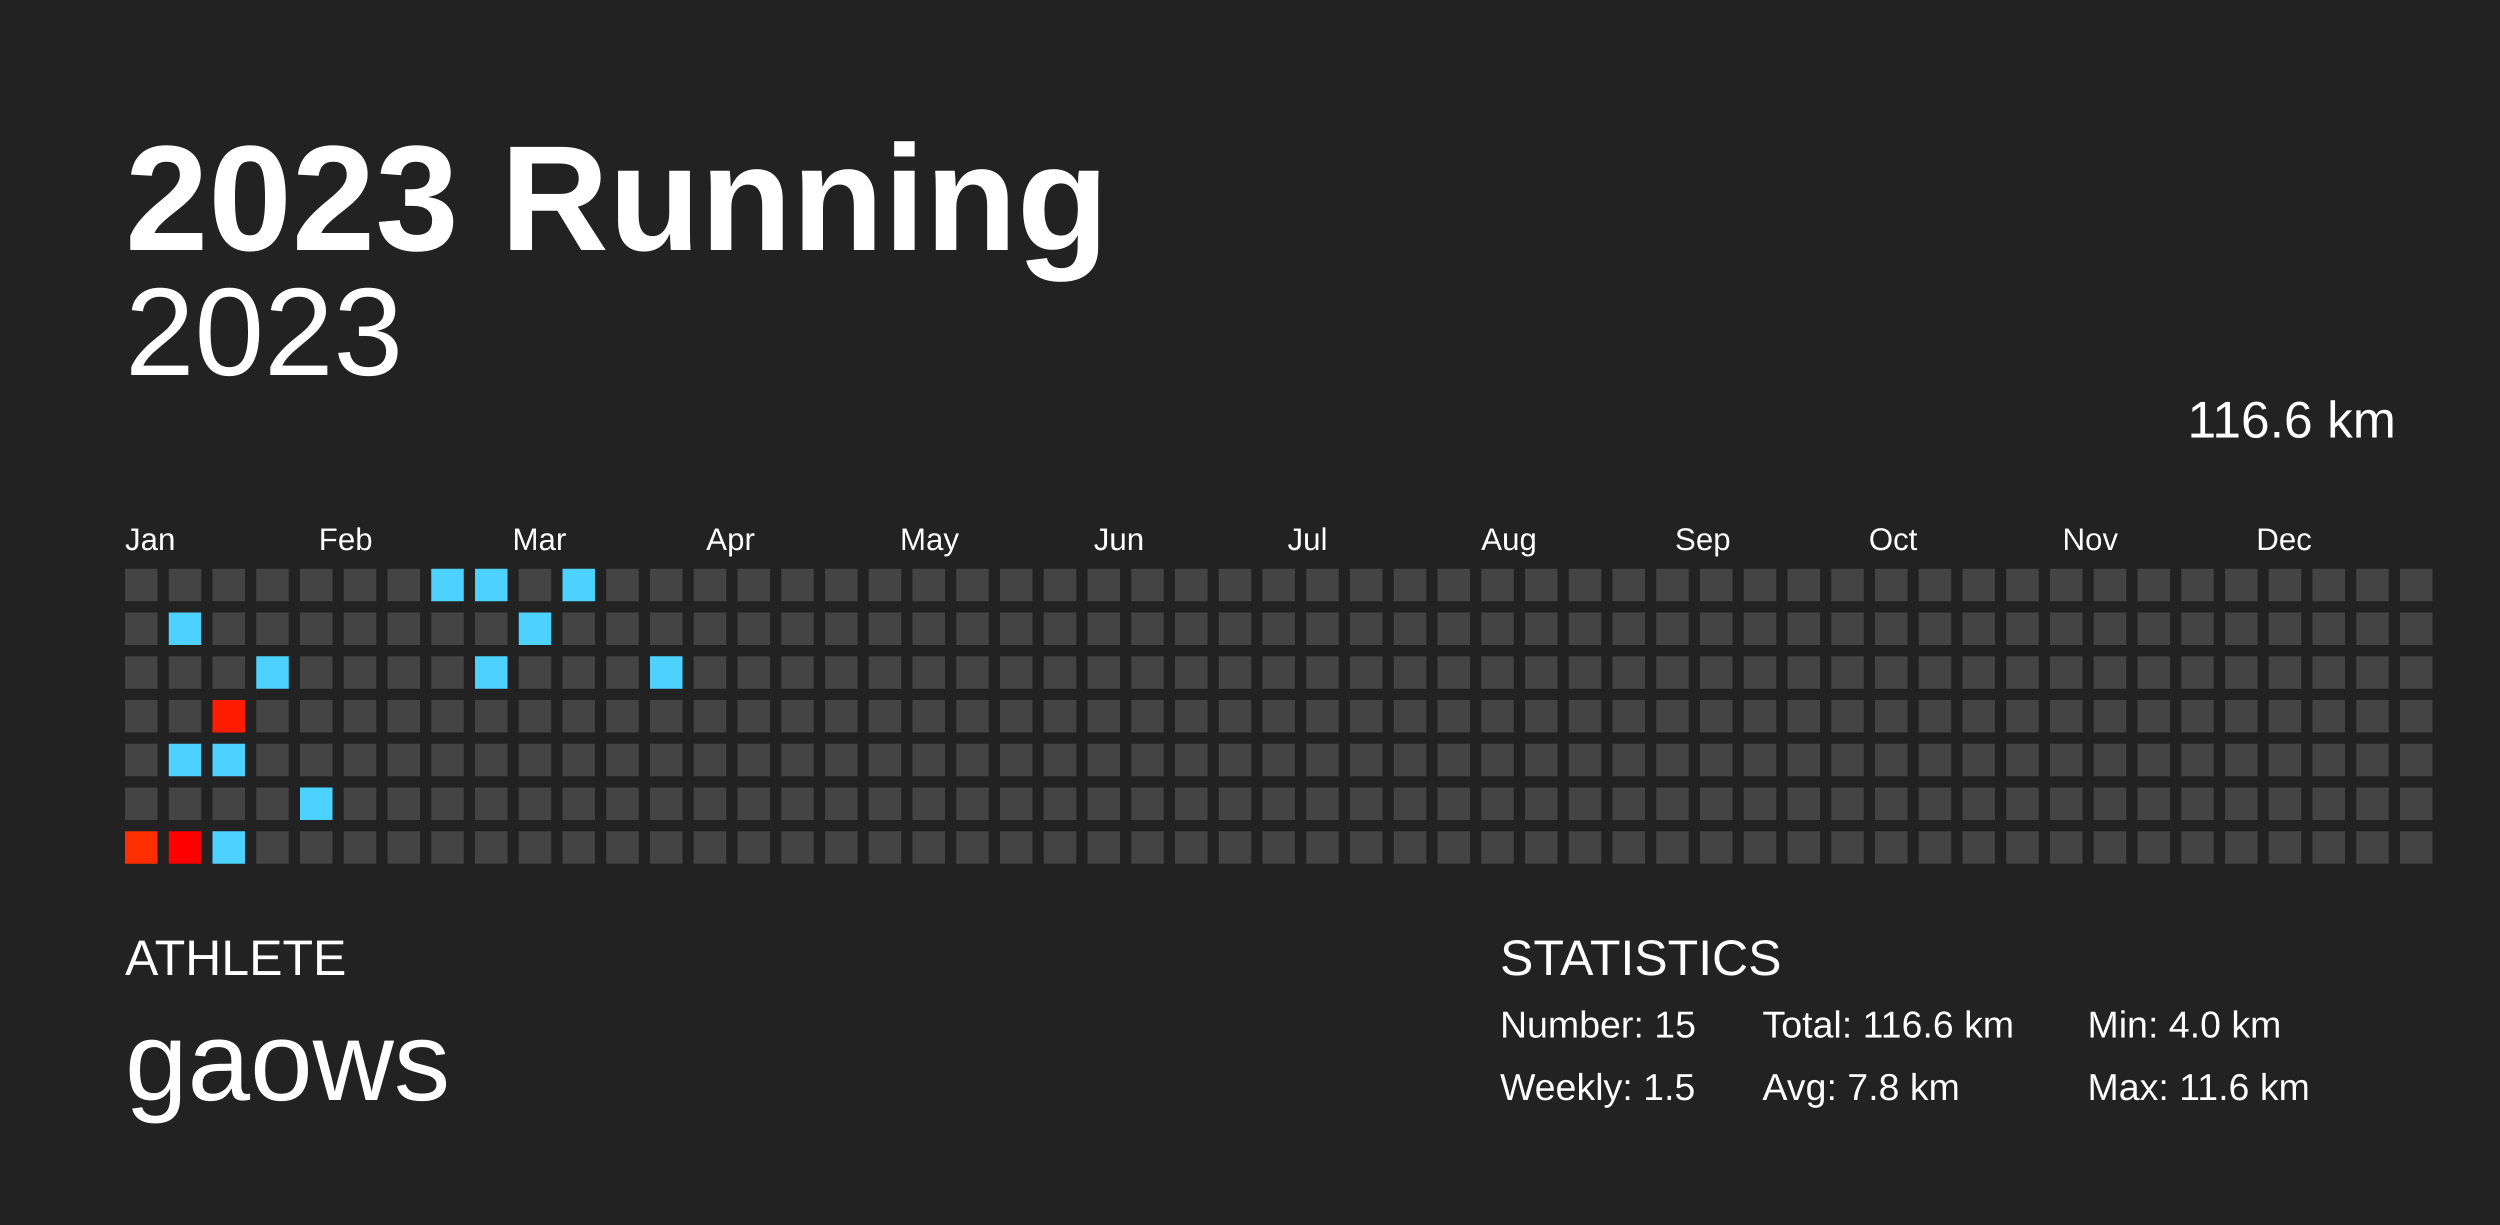
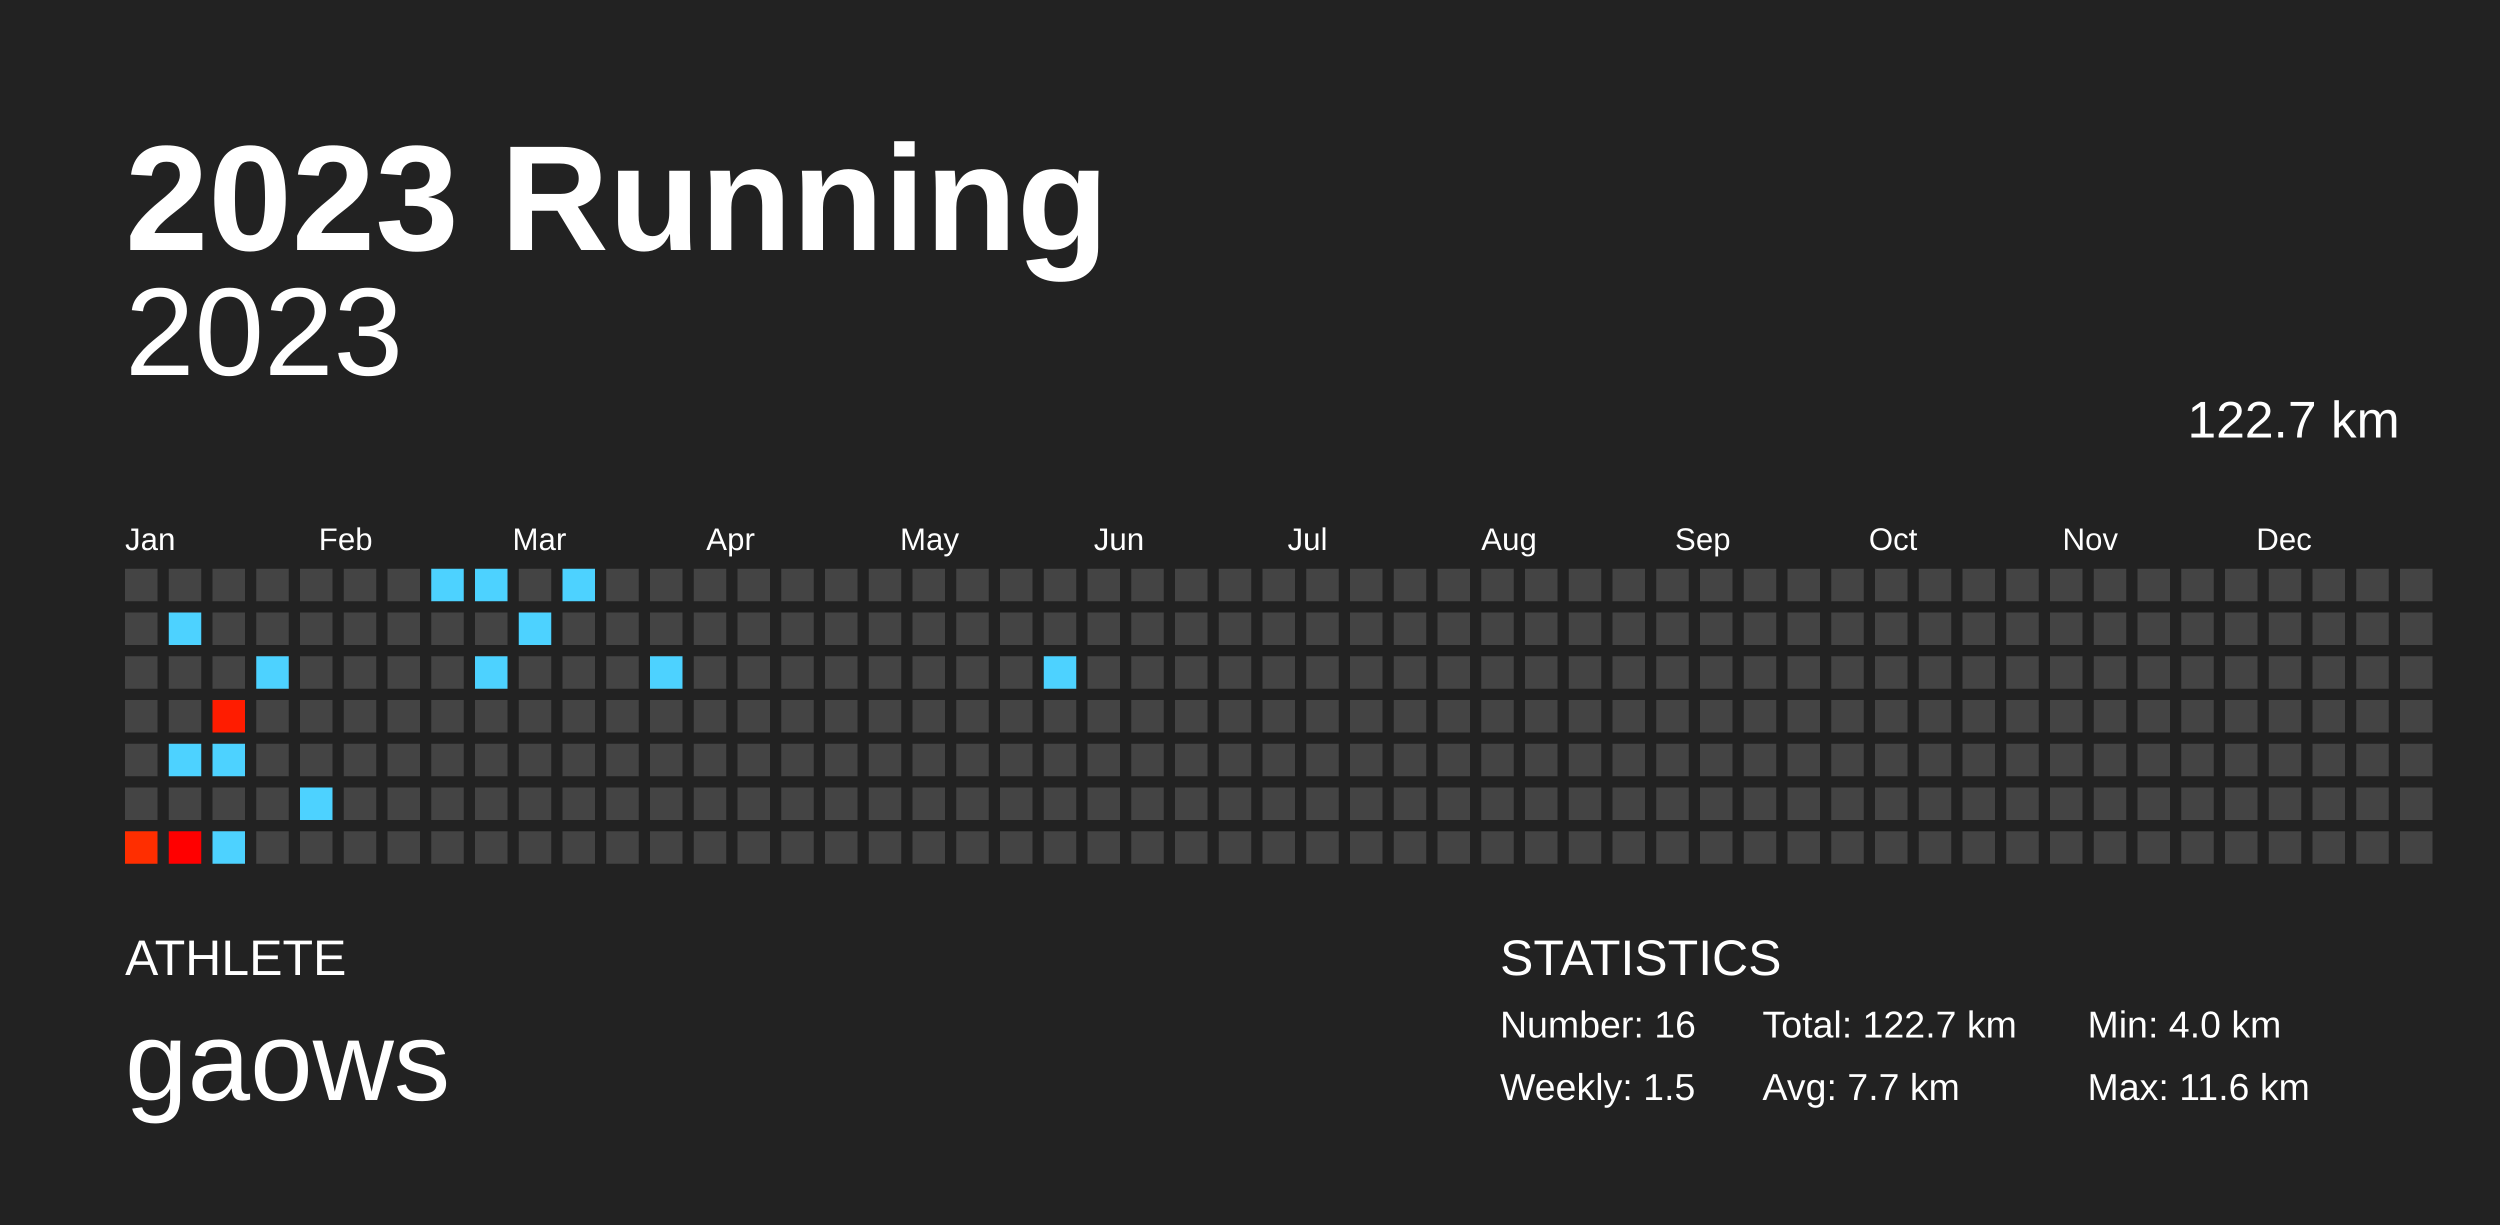
<svg xmlns="http://www.w3.org/2000/svg" baseProfile="full" height="98mm" version="1.1" viewBox="0,0,200,98" width="200mm">
  <defs />
  <rect fill="#222222" height="98" width="200" x="0" y="0" />
  <text fill="#FFFFFF" style="font-size:12px; font-family:Arial; font-weight:bold;" x="10" y="20">2023 Running</text>
  <text fill="#FFFFFF" style="font-size:4px; font-family:Arial" x="10" y="78">ATHLETE</text>
  <text fill="#FFFFFF" style="font-size:9px; font-family:Arial" x="10" y="88">gaows</text>
  <text fill="#FFFFFF" style="font-size:4px; font-family:Arial" x="120" y="78">STATISTICS</text>
-   <text fill="#FFFFFF" style="font-size:3px; font-family:Arial" x="120" y="83">Number: 15</text>
+   <text fill="#FFFFFF" style="font-size:3px; font-family:Arial" x="120" y="83">Number: 16</text>
  <text fill="#FFFFFF" style="font-size:3px; font-family:Arial" x="120" y="88">Weekly: 1.5</text>
-   <text fill="#FFFFFF" style="font-size:3px; font-family:Arial" x="141" y="83">Total: 116.6 km</text>
-   <text fill="#FFFFFF" style="font-size:3px; font-family:Arial" x="141" y="88">Avg: 7.8 km</text>
+   <text fill="#FFFFFF" style="font-size:3px; font-family:Arial" x="141" y="83">Total: 122.7 km</text>
+   <text fill="#FFFFFF" style="font-size:3px; font-family:Arial" x="141" y="88">Avg: 7.7 km</text>
  <text fill="#FFFFFF" style="font-size:3px; font-family:Arial" x="167" y="83">Min: 4.0 km</text>
  <text fill="#FFFFFF" style="font-size:3px; font-family:Arial" x="167" y="88">Max: 11.6 km</text>
  <text alignment-baseline="hanging" fill="#FFFFFF" style="font-size:10.0px; font-family:Arial;" x="10" y="30">2023</text>
-   <text alignment-baseline="hanging" fill="#FFFFFF" style="font-size:4.125px; font-family:Arial;" x="175" y="35">116.6 km</text>
+   <text alignment-baseline="hanging" fill="#FFFFFF" style="font-size:4.125px; font-family:Arial;" x="175" y="35">122.7 km</text>
  <text fill="#FFFFFF" style="font-size:2.5px; font-family:Arial" x="10.0" y="44">Jan</text>
  <text fill="#FFFFFF" style="font-size:2.5px; font-family:Arial" x="25.5" y="44">Feb</text>
  <text fill="#FFFFFF" style="font-size:2.5px; font-family:Arial" x="41.0" y="44">Mar</text>
  <text fill="#FFFFFF" style="font-size:2.5px; font-family:Arial" x="56.5" y="44">Apr</text>
  <text fill="#FFFFFF" style="font-size:2.5px; font-family:Arial" x="72.0" y="44">May</text>
  <text fill="#FFFFFF" style="font-size:2.5px; font-family:Arial" x="87.5" y="44">Jun</text>
  <text fill="#FFFFFF" style="font-size:2.5px; font-family:Arial" x="103.0" y="44">Jul</text>
  <text fill="#FFFFFF" style="font-size:2.5px; font-family:Arial" x="118.5" y="44">Aug</text>
  <text fill="#FFFFFF" style="font-size:2.5px; font-family:Arial" x="134.0" y="44">Sep</text>
  <text fill="#FFFFFF" style="font-size:2.5px; font-family:Arial" x="149.5" y="44">Oct</text>
  <text fill="#FFFFFF" style="font-size:2.5px; font-family:Arial" x="165.0" y="44">Nov</text>
  <text fill="#FFFFFF" style="font-size:2.5px; font-family:Arial" x="180.5" y="44">Dec</text>
  <rect fill="#444444" height="2.6" width="2.6" x="10.0" y="45.5" />
  <rect fill="#444444" height="2.6" width="2.6" x="10.0" y="49.0" />
  <rect fill="#444444" height="2.6" width="2.6" x="10.0" y="52.5" />
  <rect fill="#444444" height="2.6" width="2.6" x="10.0" y="56.0" />
  <rect fill="#444444" height="2.6" width="2.6" x="10.0" y="59.5" />
  <rect fill="#444444" height="2.6" width="2.6" x="10.0" y="63.0" />
  <rect fill="#ff2e00" height="2.6" width="2.6" x="10.0" y="66.5" />
  <rect fill="#444444" height="2.6" width="2.6" x="13.5" y="45.5" />
  <rect fill="#4dd2ff" height="2.6" width="2.6" x="13.5" y="49.0" />
  <rect fill="#444444" height="2.6" width="2.6" x="13.5" y="52.5" />
  <rect fill="#444444" height="2.6" width="2.6" x="13.5" y="56.0" />
  <rect fill="#4dd2ff" height="2.6" width="2.6" x="13.5" y="59.5" />
  <rect fill="#444444" height="2.6" width="2.6" x="13.5" y="63.0" />
  <rect fill="#ff0000" height="2.6" width="2.6" x="13.5" y="66.5" />
  <rect fill="#444444" height="2.6" width="2.6" x="17.0" y="45.5" />
  <rect fill="#444444" height="2.6" width="2.6" x="17.0" y="49.0" />
  <rect fill="#444444" height="2.6" width="2.6" x="17.0" y="52.5" />
  <rect fill="#ff1c00" height="2.6" width="2.6" x="17.0" y="56.0" />
  <rect fill="#4dd2ff" height="2.6" width="2.6" x="17.0" y="59.5" />
  <rect fill="#444444" height="2.6" width="2.6" x="17.0" y="63.0" />
  <rect fill="#4dd2ff" height="2.6" width="2.6" x="17.0" y="66.5" />
  <rect fill="#444444" height="2.6" width="2.6" x="20.5" y="45.5" />
  <rect fill="#444444" height="2.6" width="2.6" x="20.5" y="49.0" />
  <rect fill="#4dd2ff" height="2.6" width="2.6" x="20.5" y="52.5" />
  <rect fill="#444444" height="2.6" width="2.6" x="20.5" y="56.0" />
  <rect fill="#444444" height="2.6" width="2.6" x="20.5" y="59.5" />
  <rect fill="#444444" height="2.6" width="2.6" x="20.5" y="63.0" />
  <rect fill="#444444" height="2.6" width="2.6" x="20.5" y="66.5" />
  <rect fill="#444444" height="2.6" width="2.6" x="24.0" y="45.5" />
  <rect fill="#444444" height="2.6" width="2.6" x="24.0" y="49.0" />
  <rect fill="#444444" height="2.6" width="2.6" x="24.0" y="52.5" />
  <rect fill="#444444" height="2.6" width="2.6" x="24.0" y="56.0" />
  <rect fill="#444444" height="2.6" width="2.6" x="24.0" y="59.5" />
  <rect fill="#4dd2ff" height="2.6" width="2.6" x="24.0" y="63.0" />
  <rect fill="#444444" height="2.6" width="2.6" x="24.0" y="66.5" />
  <rect fill="#444444" height="2.6" width="2.6" x="27.5" y="45.5" />
  <rect fill="#444444" height="2.6" width="2.6" x="27.5" y="49.0" />
  <rect fill="#444444" height="2.6" width="2.6" x="27.5" y="52.5" />
  <rect fill="#444444" height="2.6" width="2.6" x="27.5" y="56.0" />
  <rect fill="#444444" height="2.6" width="2.6" x="27.5" y="59.5" />
  <rect fill="#444444" height="2.6" width="2.6" x="27.5" y="63.0" />
  <rect fill="#444444" height="2.6" width="2.6" x="27.5" y="66.5" />
  <rect fill="#444444" height="2.6" width="2.6" x="31.0" y="45.5" />
  <rect fill="#444444" height="2.6" width="2.6" x="31.0" y="49.0" />
  <rect fill="#444444" height="2.6" width="2.6" x="31.0" y="52.5" />
  <rect fill="#444444" height="2.6" width="2.6" x="31.0" y="56.0" />
  <rect fill="#444444" height="2.6" width="2.6" x="31.0" y="59.5" />
  <rect fill="#444444" height="2.6" width="2.6" x="31.0" y="63.0" />
  <rect fill="#444444" height="2.6" width="2.6" x="31.0" y="66.5" />
  <rect fill="#4dd2ff" height="2.6" width="2.6" x="34.5" y="45.5" />
  <rect fill="#444444" height="2.6" width="2.6" x="34.5" y="49.0" />
  <rect fill="#444444" height="2.6" width="2.6" x="34.5" y="52.5" />
  <rect fill="#444444" height="2.6" width="2.6" x="34.5" y="56.0" />
  <rect fill="#444444" height="2.6" width="2.6" x="34.5" y="59.5" />
  <rect fill="#444444" height="2.6" width="2.6" x="34.5" y="63.0" />
  <rect fill="#444444" height="2.6" width="2.6" x="34.5" y="66.5" />
  <rect fill="#4dd2ff" height="2.6" width="2.6" x="38.0" y="45.5" />
  <rect fill="#444444" height="2.6" width="2.6" x="38.0" y="49.0" />
  <rect fill="#4dd2ff" height="2.6" width="2.6" x="38.0" y="52.5" />
  <rect fill="#444444" height="2.6" width="2.6" x="38.0" y="56.0" />
  <rect fill="#444444" height="2.6" width="2.6" x="38.0" y="59.5" />
  <rect fill="#444444" height="2.6" width="2.6" x="38.0" y="63.0" />
  <rect fill="#444444" height="2.6" width="2.6" x="38.0" y="66.5" />
  <rect fill="#444444" height="2.6" width="2.6" x="41.5" y="45.5" />
  <rect fill="#4dd2ff" height="2.6" width="2.6" x="41.5" y="49.0" />
  <rect fill="#444444" height="2.6" width="2.6" x="41.5" y="52.5" />
  <rect fill="#444444" height="2.6" width="2.6" x="41.5" y="56.0" />
  <rect fill="#444444" height="2.6" width="2.6" x="41.5" y="59.5" />
  <rect fill="#444444" height="2.6" width="2.6" x="41.5" y="63.0" />
  <rect fill="#444444" height="2.6" width="2.6" x="41.5" y="66.5" />
  <rect fill="#4dd2ff" height="2.6" width="2.6" x="45.0" y="45.5" />
  <rect fill="#444444" height="2.6" width="2.6" x="45.0" y="49.0" />
  <rect fill="#444444" height="2.6" width="2.6" x="45.0" y="52.5" />
  <rect fill="#444444" height="2.6" width="2.6" x="45.0" y="56.0" />
  <rect fill="#444444" height="2.6" width="2.6" x="45.0" y="59.5" />
  <rect fill="#444444" height="2.6" width="2.6" x="45.0" y="63.0" />
  <rect fill="#444444" height="2.6" width="2.6" x="45.0" y="66.5" />
  <rect fill="#444444" height="2.6" width="2.6" x="48.5" y="45.5" />
  <rect fill="#444444" height="2.6" width="2.6" x="48.5" y="49.0" />
  <rect fill="#444444" height="2.6" width="2.6" x="48.5" y="52.5" />
  <rect fill="#444444" height="2.6" width="2.6" x="48.5" y="56.0" />
  <rect fill="#444444" height="2.6" width="2.6" x="48.5" y="59.5" />
  <rect fill="#444444" height="2.6" width="2.6" x="48.5" y="63.0" />
  <rect fill="#444444" height="2.6" width="2.6" x="48.5" y="66.5" />
  <rect fill="#444444" height="2.6" width="2.6" x="52.0" y="45.5" />
  <rect fill="#444444" height="2.6" width="2.6" x="52.0" y="49.0" />
  <rect fill="#4dd2ff" height="2.6" width="2.6" x="52.0" y="52.5" />
  <rect fill="#444444" height="2.6" width="2.6" x="52.0" y="56.0" />
  <rect fill="#444444" height="2.6" width="2.6" x="52.0" y="59.5" />
  <rect fill="#444444" height="2.6" width="2.6" x="52.0" y="63.0" />
  <rect fill="#444444" height="2.6" width="2.6" x="52.0" y="66.5" />
  <rect fill="#444444" height="2.6" width="2.6" x="55.5" y="45.5" />
  <rect fill="#444444" height="2.6" width="2.6" x="55.5" y="49.0" />
  <rect fill="#444444" height="2.6" width="2.6" x="55.5" y="52.5" />
  <rect fill="#444444" height="2.6" width="2.6" x="55.5" y="56.0" />
  <rect fill="#444444" height="2.6" width="2.6" x="55.5" y="59.5" />
  <rect fill="#444444" height="2.6" width="2.6" x="55.5" y="63.0" />
  <rect fill="#444444" height="2.6" width="2.6" x="55.5" y="66.5" />
  <rect fill="#444444" height="2.6" width="2.6" x="59.0" y="45.5" />
  <rect fill="#444444" height="2.6" width="2.6" x="59.0" y="49.0" />
  <rect fill="#444444" height="2.6" width="2.6" x="59.0" y="52.5" />
  <rect fill="#444444" height="2.6" width="2.6" x="59.0" y="56.0" />
  <rect fill="#444444" height="2.6" width="2.6" x="59.0" y="59.5" />
  <rect fill="#444444" height="2.6" width="2.6" x="59.0" y="63.0" />
  <rect fill="#444444" height="2.6" width="2.6" x="59.0" y="66.5" />
  <rect fill="#444444" height="2.6" width="2.6" x="62.5" y="45.5" />
  <rect fill="#444444" height="2.6" width="2.6" x="62.5" y="49.0" />
  <rect fill="#444444" height="2.6" width="2.6" x="62.5" y="52.5" />
  <rect fill="#444444" height="2.6" width="2.6" x="62.5" y="56.0" />
  <rect fill="#444444" height="2.6" width="2.6" x="62.5" y="59.5" />
  <rect fill="#444444" height="2.6" width="2.6" x="62.5" y="63.0" />
  <rect fill="#444444" height="2.6" width="2.6" x="62.5" y="66.5" />
  <rect fill="#444444" height="2.6" width="2.6" x="66.0" y="45.5" />
  <rect fill="#444444" height="2.6" width="2.6" x="66.0" y="49.0" />
  <rect fill="#444444" height="2.6" width="2.6" x="66.0" y="52.5" />
  <rect fill="#444444" height="2.6" width="2.6" x="66.0" y="56.0" />
  <rect fill="#444444" height="2.6" width="2.6" x="66.0" y="59.5" />
  <rect fill="#444444" height="2.6" width="2.6" x="66.0" y="63.0" />
  <rect fill="#444444" height="2.6" width="2.6" x="66.0" y="66.5" />
  <rect fill="#444444" height="2.6" width="2.6" x="69.5" y="45.5" />
  <rect fill="#444444" height="2.6" width="2.6" x="69.5" y="49.0" />
  <rect fill="#444444" height="2.6" width="2.6" x="69.5" y="52.5" />
  <rect fill="#444444" height="2.6" width="2.6" x="69.5" y="56.0" />
  <rect fill="#444444" height="2.6" width="2.6" x="69.5" y="59.5" />
  <rect fill="#444444" height="2.6" width="2.6" x="69.5" y="63.0" />
  <rect fill="#444444" height="2.6" width="2.6" x="69.5" y="66.5" />
  <rect fill="#444444" height="2.6" width="2.6" x="73.0" y="45.5" />
  <rect fill="#444444" height="2.6" width="2.6" x="73.0" y="49.0" />
  <rect fill="#444444" height="2.6" width="2.6" x="73.0" y="52.5" />
  <rect fill="#444444" height="2.6" width="2.6" x="73.0" y="56.0" />
  <rect fill="#444444" height="2.6" width="2.6" x="73.0" y="59.5" />
  <rect fill="#444444" height="2.6" width="2.6" x="73.0" y="63.0" />
  <rect fill="#444444" height="2.6" width="2.6" x="73.0" y="66.5" />
  <rect fill="#444444" height="2.6" width="2.6" x="76.5" y="45.5" />
  <rect fill="#444444" height="2.6" width="2.6" x="76.5" y="49.0" />
  <rect fill="#444444" height="2.6" width="2.6" x="76.5" y="52.5" />
  <rect fill="#444444" height="2.6" width="2.6" x="76.5" y="56.0" />
  <rect fill="#444444" height="2.6" width="2.6" x="76.5" y="59.5" />
  <rect fill="#444444" height="2.6" width="2.6" x="76.5" y="63.0" />
  <rect fill="#444444" height="2.6" width="2.6" x="76.5" y="66.5" />
  <rect fill="#444444" height="2.6" width="2.6" x="80.0" y="45.5" />
  <rect fill="#444444" height="2.6" width="2.6" x="80.0" y="49.0" />
  <rect fill="#444444" height="2.6" width="2.6" x="80.0" y="52.5" />
  <rect fill="#444444" height="2.6" width="2.6" x="80.0" y="56.0" />
  <rect fill="#444444" height="2.6" width="2.6" x="80.0" y="59.5" />
  <rect fill="#444444" height="2.6" width="2.6" x="80.0" y="63.0" />
  <rect fill="#444444" height="2.6" width="2.6" x="80.0" y="66.5" />
  <rect fill="#444444" height="2.6" width="2.6" x="83.5" y="45.5" />
  <rect fill="#444444" height="2.6" width="2.6" x="83.5" y="49.0" />
-   <rect fill="#444444" height="2.6" width="2.6" x="83.5" y="52.5" />
+   <rect fill="#4dd2ff" height="2.6" width="2.6" x="83.5" y="52.5" />
  <rect fill="#444444" height="2.6" width="2.6" x="83.5" y="56.0" />
  <rect fill="#444444" height="2.6" width="2.6" x="83.5" y="59.5" />
  <rect fill="#444444" height="2.6" width="2.6" x="83.5" y="63.0" />
  <rect fill="#444444" height="2.6" width="2.6" x="83.5" y="66.5" />
  <rect fill="#444444" height="2.6" width="2.6" x="87.0" y="45.5" />
  <rect fill="#444444" height="2.6" width="2.6" x="87.0" y="49.0" />
  <rect fill="#444444" height="2.6" width="2.6" x="87.0" y="52.5" />
  <rect fill="#444444" height="2.6" width="2.6" x="87.0" y="56.0" />
  <rect fill="#444444" height="2.6" width="2.6" x="87.0" y="59.5" />
  <rect fill="#444444" height="2.6" width="2.6" x="87.0" y="63.0" />
  <rect fill="#444444" height="2.6" width="2.6" x="87.0" y="66.5" />
  <rect fill="#444444" height="2.6" width="2.6" x="90.5" y="45.5" />
  <rect fill="#444444" height="2.6" width="2.6" x="90.5" y="49.0" />
  <rect fill="#444444" height="2.6" width="2.6" x="90.5" y="52.5" />
  <rect fill="#444444" height="2.6" width="2.6" x="90.5" y="56.0" />
  <rect fill="#444444" height="2.6" width="2.6" x="90.5" y="59.5" />
  <rect fill="#444444" height="2.6" width="2.6" x="90.5" y="63.0" />
  <rect fill="#444444" height="2.6" width="2.6" x="90.5" y="66.5" />
  <rect fill="#444444" height="2.6" width="2.6" x="94.0" y="45.5" />
  <rect fill="#444444" height="2.6" width="2.6" x="94.0" y="49.0" />
  <rect fill="#444444" height="2.6" width="2.6" x="94.0" y="52.5" />
  <rect fill="#444444" height="2.6" width="2.6" x="94.0" y="56.0" />
  <rect fill="#444444" height="2.6" width="2.6" x="94.0" y="59.5" />
  <rect fill="#444444" height="2.6" width="2.6" x="94.0" y="63.0" />
  <rect fill="#444444" height="2.6" width="2.6" x="94.0" y="66.5" />
  <rect fill="#444444" height="2.6" width="2.6" x="97.5" y="45.5" />
  <rect fill="#444444" height="2.6" width="2.6" x="97.5" y="49.0" />
  <rect fill="#444444" height="2.6" width="2.6" x="97.5" y="52.5" />
  <rect fill="#444444" height="2.6" width="2.6" x="97.5" y="56.0" />
  <rect fill="#444444" height="2.6" width="2.6" x="97.5" y="59.5" />
  <rect fill="#444444" height="2.6" width="2.6" x="97.5" y="63.0" />
  <rect fill="#444444" height="2.6" width="2.6" x="97.5" y="66.5" />
  <rect fill="#444444" height="2.6" width="2.6" x="101.0" y="45.5" />
  <rect fill="#444444" height="2.6" width="2.6" x="101.0" y="49.0" />
  <rect fill="#444444" height="2.6" width="2.6" x="101.0" y="52.5" />
  <rect fill="#444444" height="2.6" width="2.6" x="101.0" y="56.0" />
  <rect fill="#444444" height="2.6" width="2.6" x="101.0" y="59.5" />
  <rect fill="#444444" height="2.6" width="2.6" x="101.0" y="63.0" />
  <rect fill="#444444" height="2.6" width="2.6" x="101.0" y="66.5" />
  <rect fill="#444444" height="2.6" width="2.6" x="104.5" y="45.5" />
  <rect fill="#444444" height="2.6" width="2.6" x="104.5" y="49.0" />
  <rect fill="#444444" height="2.6" width="2.6" x="104.5" y="52.5" />
  <rect fill="#444444" height="2.6" width="2.6" x="104.5" y="56.0" />
  <rect fill="#444444" height="2.6" width="2.6" x="104.5" y="59.5" />
  <rect fill="#444444" height="2.6" width="2.6" x="104.5" y="63.0" />
  <rect fill="#444444" height="2.6" width="2.6" x="104.5" y="66.5" />
  <rect fill="#444444" height="2.6" width="2.6" x="108.0" y="45.5" />
  <rect fill="#444444" height="2.6" width="2.6" x="108.0" y="49.0" />
  <rect fill="#444444" height="2.6" width="2.6" x="108.0" y="52.5" />
  <rect fill="#444444" height="2.6" width="2.6" x="108.0" y="56.0" />
  <rect fill="#444444" height="2.6" width="2.6" x="108.0" y="59.5" />
  <rect fill="#444444" height="2.6" width="2.6" x="108.0" y="63.0" />
  <rect fill="#444444" height="2.6" width="2.6" x="108.0" y="66.5" />
  <rect fill="#444444" height="2.6" width="2.6" x="111.5" y="45.5" />
  <rect fill="#444444" height="2.6" width="2.6" x="111.5" y="49.0" />
  <rect fill="#444444" height="2.6" width="2.6" x="111.5" y="52.5" />
  <rect fill="#444444" height="2.6" width="2.6" x="111.5" y="56.0" />
  <rect fill="#444444" height="2.6" width="2.6" x="111.5" y="59.5" />
  <rect fill="#444444" height="2.6" width="2.6" x="111.5" y="63.0" />
  <rect fill="#444444" height="2.6" width="2.6" x="111.5" y="66.5" />
  <rect fill="#444444" height="2.6" width="2.6" x="115.0" y="45.5" />
  <rect fill="#444444" height="2.6" width="2.6" x="115.0" y="49.0" />
  <rect fill="#444444" height="2.6" width="2.6" x="115.0" y="52.5" />
  <rect fill="#444444" height="2.6" width="2.6" x="115.0" y="56.0" />
  <rect fill="#444444" height="2.6" width="2.6" x="115.0" y="59.5" />
  <rect fill="#444444" height="2.6" width="2.6" x="115.0" y="63.0" />
  <rect fill="#444444" height="2.6" width="2.6" x="115.0" y="66.5" />
  <rect fill="#444444" height="2.6" width="2.6" x="118.5" y="45.5" />
  <rect fill="#444444" height="2.6" width="2.6" x="118.5" y="49.0" />
  <rect fill="#444444" height="2.6" width="2.6" x="118.5" y="52.5" />
  <rect fill="#444444" height="2.6" width="2.6" x="118.5" y="56.0" />
  <rect fill="#444444" height="2.6" width="2.6" x="118.5" y="59.5" />
  <rect fill="#444444" height="2.6" width="2.6" x="118.5" y="63.0" />
  <rect fill="#444444" height="2.6" width="2.6" x="118.5" y="66.5" />
  <rect fill="#444444" height="2.6" width="2.6" x="122.0" y="45.5" />
  <rect fill="#444444" height="2.6" width="2.6" x="122.0" y="49.0" />
  <rect fill="#444444" height="2.6" width="2.6" x="122.0" y="52.5" />
  <rect fill="#444444" height="2.6" width="2.6" x="122.0" y="56.0" />
  <rect fill="#444444" height="2.6" width="2.6" x="122.0" y="59.5" />
  <rect fill="#444444" height="2.6" width="2.6" x="122.0" y="63.0" />
  <rect fill="#444444" height="2.6" width="2.6" x="122.0" y="66.5" />
  <rect fill="#444444" height="2.6" width="2.6" x="125.5" y="45.5" />
  <rect fill="#444444" height="2.6" width="2.6" x="125.5" y="49.0" />
  <rect fill="#444444" height="2.6" width="2.6" x="125.5" y="52.5" />
  <rect fill="#444444" height="2.6" width="2.6" x="125.5" y="56.0" />
  <rect fill="#444444" height="2.6" width="2.6" x="125.5" y="59.5" />
  <rect fill="#444444" height="2.6" width="2.6" x="125.5" y="63.0" />
  <rect fill="#444444" height="2.6" width="2.6" x="125.5" y="66.5" />
  <rect fill="#444444" height="2.6" width="2.6" x="129.0" y="45.5" />
  <rect fill="#444444" height="2.6" width="2.6" x="129.0" y="49.0" />
  <rect fill="#444444" height="2.6" width="2.6" x="129.0" y="52.5" />
  <rect fill="#444444" height="2.6" width="2.6" x="129.0" y="56.0" />
  <rect fill="#444444" height="2.6" width="2.6" x="129.0" y="59.5" />
  <rect fill="#444444" height="2.6" width="2.6" x="129.0" y="63.0" />
  <rect fill="#444444" height="2.6" width="2.6" x="129.0" y="66.5" />
  <rect fill="#444444" height="2.6" width="2.6" x="132.5" y="45.5" />
  <rect fill="#444444" height="2.6" width="2.6" x="132.5" y="49.0" />
  <rect fill="#444444" height="2.6" width="2.6" x="132.5" y="52.5" />
  <rect fill="#444444" height="2.6" width="2.6" x="132.5" y="56.0" />
  <rect fill="#444444" height="2.6" width="2.6" x="132.5" y="59.5" />
  <rect fill="#444444" height="2.6" width="2.6" x="132.5" y="63.0" />
  <rect fill="#444444" height="2.6" width="2.6" x="132.5" y="66.5" />
  <rect fill="#444444" height="2.6" width="2.6" x="136.0" y="45.5" />
  <rect fill="#444444" height="2.6" width="2.6" x="136.0" y="49.0" />
  <rect fill="#444444" height="2.6" width="2.6" x="136.0" y="52.5" />
  <rect fill="#444444" height="2.6" width="2.6" x="136.0" y="56.0" />
  <rect fill="#444444" height="2.6" width="2.6" x="136.0" y="59.5" />
  <rect fill="#444444" height="2.6" width="2.6" x="136.0" y="63.0" />
  <rect fill="#444444" height="2.6" width="2.6" x="136.0" y="66.5" />
  <rect fill="#444444" height="2.6" width="2.6" x="139.5" y="45.5" />
  <rect fill="#444444" height="2.6" width="2.6" x="139.5" y="49.0" />
  <rect fill="#444444" height="2.6" width="2.6" x="139.5" y="52.5" />
  <rect fill="#444444" height="2.6" width="2.6" x="139.5" y="56.0" />
  <rect fill="#444444" height="2.6" width="2.6" x="139.5" y="59.5" />
  <rect fill="#444444" height="2.6" width="2.6" x="139.5" y="63.0" />
  <rect fill="#444444" height="2.6" width="2.6" x="139.5" y="66.5" />
  <rect fill="#444444" height="2.6" width="2.6" x="143.0" y="45.5" />
  <rect fill="#444444" height="2.6" width="2.6" x="143.0" y="49.0" />
  <rect fill="#444444" height="2.6" width="2.6" x="143.0" y="52.5" />
  <rect fill="#444444" height="2.6" width="2.6" x="143.0" y="56.0" />
  <rect fill="#444444" height="2.6" width="2.6" x="143.0" y="59.5" />
  <rect fill="#444444" height="2.6" width="2.6" x="143.0" y="63.0" />
  <rect fill="#444444" height="2.6" width="2.6" x="143.0" y="66.5" />
  <rect fill="#444444" height="2.6" width="2.6" x="146.5" y="45.5" />
  <rect fill="#444444" height="2.6" width="2.6" x="146.5" y="49.0" />
  <rect fill="#444444" height="2.6" width="2.6" x="146.5" y="52.5" />
  <rect fill="#444444" height="2.6" width="2.6" x="146.5" y="56.0" />
  <rect fill="#444444" height="2.6" width="2.6" x="146.5" y="59.5" />
  <rect fill="#444444" height="2.6" width="2.6" x="146.5" y="63.0" />
  <rect fill="#444444" height="2.6" width="2.6" x="146.5" y="66.5" />
  <rect fill="#444444" height="2.6" width="2.6" x="150.0" y="45.5" />
  <rect fill="#444444" height="2.6" width="2.6" x="150.0" y="49.0" />
  <rect fill="#444444" height="2.6" width="2.6" x="150.0" y="52.5" />
  <rect fill="#444444" height="2.6" width="2.6" x="150.0" y="56.0" />
  <rect fill="#444444" height="2.6" width="2.6" x="150.0" y="59.5" />
  <rect fill="#444444" height="2.6" width="2.6" x="150.0" y="63.0" />
  <rect fill="#444444" height="2.6" width="2.6" x="150.0" y="66.5" />
  <rect fill="#444444" height="2.6" width="2.6" x="153.5" y="45.5" />
  <rect fill="#444444" height="2.6" width="2.6" x="153.5" y="49.0" />
  <rect fill="#444444" height="2.6" width="2.6" x="153.5" y="52.5" />
  <rect fill="#444444" height="2.6" width="2.6" x="153.5" y="56.0" />
  <rect fill="#444444" height="2.6" width="2.6" x="153.5" y="59.5" />
  <rect fill="#444444" height="2.6" width="2.6" x="153.5" y="63.0" />
  <rect fill="#444444" height="2.6" width="2.6" x="153.5" y="66.5" />
  <rect fill="#444444" height="2.6" width="2.6" x="157.0" y="45.5" />
  <rect fill="#444444" height="2.6" width="2.6" x="157.0" y="49.0" />
  <rect fill="#444444" height="2.6" width="2.6" x="157.0" y="52.5" />
  <rect fill="#444444" height="2.6" width="2.6" x="157.0" y="56.0" />
  <rect fill="#444444" height="2.6" width="2.6" x="157.0" y="59.5" />
  <rect fill="#444444" height="2.6" width="2.6" x="157.0" y="63.0" />
  <rect fill="#444444" height="2.6" width="2.6" x="157.0" y="66.5" />
  <rect fill="#444444" height="2.6" width="2.6" x="160.5" y="45.5" />
  <rect fill="#444444" height="2.6" width="2.6" x="160.5" y="49.0" />
  <rect fill="#444444" height="2.6" width="2.6" x="160.5" y="52.5" />
  <rect fill="#444444" height="2.6" width="2.6" x="160.5" y="56.0" />
  <rect fill="#444444" height="2.6" width="2.6" x="160.5" y="59.5" />
  <rect fill="#444444" height="2.6" width="2.6" x="160.5" y="63.0" />
  <rect fill="#444444" height="2.6" width="2.6" x="160.5" y="66.5" />
  <rect fill="#444444" height="2.6" width="2.6" x="164.0" y="45.5" />
  <rect fill="#444444" height="2.6" width="2.6" x="164.0" y="49.0" />
  <rect fill="#444444" height="2.6" width="2.6" x="164.0" y="52.5" />
  <rect fill="#444444" height="2.6" width="2.6" x="164.0" y="56.0" />
  <rect fill="#444444" height="2.6" width="2.6" x="164.0" y="59.5" />
  <rect fill="#444444" height="2.6" width="2.6" x="164.0" y="63.0" />
  <rect fill="#444444" height="2.6" width="2.6" x="164.0" y="66.5" />
  <rect fill="#444444" height="2.6" width="2.6" x="167.5" y="45.5" />
  <rect fill="#444444" height="2.6" width="2.6" x="167.5" y="49.0" />
  <rect fill="#444444" height="2.6" width="2.6" x="167.5" y="52.5" />
  <rect fill="#444444" height="2.6" width="2.6" x="167.5" y="56.0" />
  <rect fill="#444444" height="2.6" width="2.6" x="167.5" y="59.5" />
  <rect fill="#444444" height="2.6" width="2.6" x="167.5" y="63.0" />
  <rect fill="#444444" height="2.6" width="2.6" x="167.5" y="66.5" />
  <rect fill="#444444" height="2.6" width="2.6" x="171.0" y="45.5" />
  <rect fill="#444444" height="2.6" width="2.6" x="171.0" y="49.0" />
  <rect fill="#444444" height="2.6" width="2.6" x="171.0" y="52.5" />
  <rect fill="#444444" height="2.6" width="2.6" x="171.0" y="56.0" />
  <rect fill="#444444" height="2.6" width="2.6" x="171.0" y="59.5" />
  <rect fill="#444444" height="2.6" width="2.6" x="171.0" y="63.0" />
  <rect fill="#444444" height="2.6" width="2.6" x="171.0" y="66.5" />
  <rect fill="#444444" height="2.6" width="2.6" x="174.5" y="45.5" />
  <rect fill="#444444" height="2.6" width="2.6" x="174.5" y="49.0" />
  <rect fill="#444444" height="2.6" width="2.6" x="174.5" y="52.5" />
  <rect fill="#444444" height="2.6" width="2.6" x="174.5" y="56.0" />
  <rect fill="#444444" height="2.6" width="2.6" x="174.5" y="59.5" />
  <rect fill="#444444" height="2.6" width="2.6" x="174.5" y="63.0" />
  <rect fill="#444444" height="2.6" width="2.6" x="174.5" y="66.5" />
  <rect fill="#444444" height="2.6" width="2.6" x="178.0" y="45.5" />
  <rect fill="#444444" height="2.6" width="2.6" x="178.0" y="49.0" />
  <rect fill="#444444" height="2.6" width="2.6" x="178.0" y="52.5" />
  <rect fill="#444444" height="2.6" width="2.6" x="178.0" y="56.0" />
  <rect fill="#444444" height="2.6" width="2.6" x="178.0" y="59.5" />
  <rect fill="#444444" height="2.6" width="2.6" x="178.0" y="63.0" />
  <rect fill="#444444" height="2.6" width="2.6" x="178.0" y="66.5" />
  <rect fill="#444444" height="2.6" width="2.6" x="181.5" y="45.5" />
  <rect fill="#444444" height="2.6" width="2.6" x="181.5" y="49.0" />
  <rect fill="#444444" height="2.6" width="2.6" x="181.5" y="52.5" />
  <rect fill="#444444" height="2.6" width="2.6" x="181.5" y="56.0" />
  <rect fill="#444444" height="2.6" width="2.6" x="181.5" y="59.5" />
  <rect fill="#444444" height="2.6" width="2.6" x="181.5" y="63.0" />
  <rect fill="#444444" height="2.6" width="2.6" x="181.5" y="66.5" />
  <rect fill="#444444" height="2.6" width="2.6" x="185.0" y="45.5" />
  <rect fill="#444444" height="2.6" width="2.6" x="185.0" y="49.0" />
  <rect fill="#444444" height="2.6" width="2.6" x="185.0" y="52.5" />
  <rect fill="#444444" height="2.6" width="2.6" x="185.0" y="56.0" />
  <rect fill="#444444" height="2.6" width="2.6" x="185.0" y="59.5" />
  <rect fill="#444444" height="2.6" width="2.6" x="185.0" y="63.0" />
  <rect fill="#444444" height="2.6" width="2.6" x="185.0" y="66.5" />
  <rect fill="#444444" height="2.6" width="2.6" x="188.5" y="45.5" />
  <rect fill="#444444" height="2.6" width="2.6" x="188.5" y="49.0" />
  <rect fill="#444444" height="2.6" width="2.6" x="188.5" y="52.5" />
  <rect fill="#444444" height="2.6" width="2.6" x="188.5" y="56.0" />
  <rect fill="#444444" height="2.6" width="2.6" x="188.5" y="59.5" />
  <rect fill="#444444" height="2.6" width="2.6" x="188.5" y="63.0" />
  <rect fill="#444444" height="2.6" width="2.6" x="188.5" y="66.5" />
  <rect fill="#444444" height="2.6" width="2.6" x="192.0" y="45.5" />
  <rect fill="#444444" height="2.6" width="2.6" x="192.0" y="49.0" />
  <rect fill="#444444" height="2.6" width="2.6" x="192.0" y="52.5" />
  <rect fill="#444444" height="2.6" width="2.6" x="192.0" y="56.0" />
  <rect fill="#444444" height="2.6" width="2.6" x="192.0" y="59.5" />
  <rect fill="#444444" height="2.6" width="2.6" x="192.0" y="63.0" />
  <rect fill="#444444" height="2.6" width="2.6" x="192.0" y="66.5" />
</svg>
